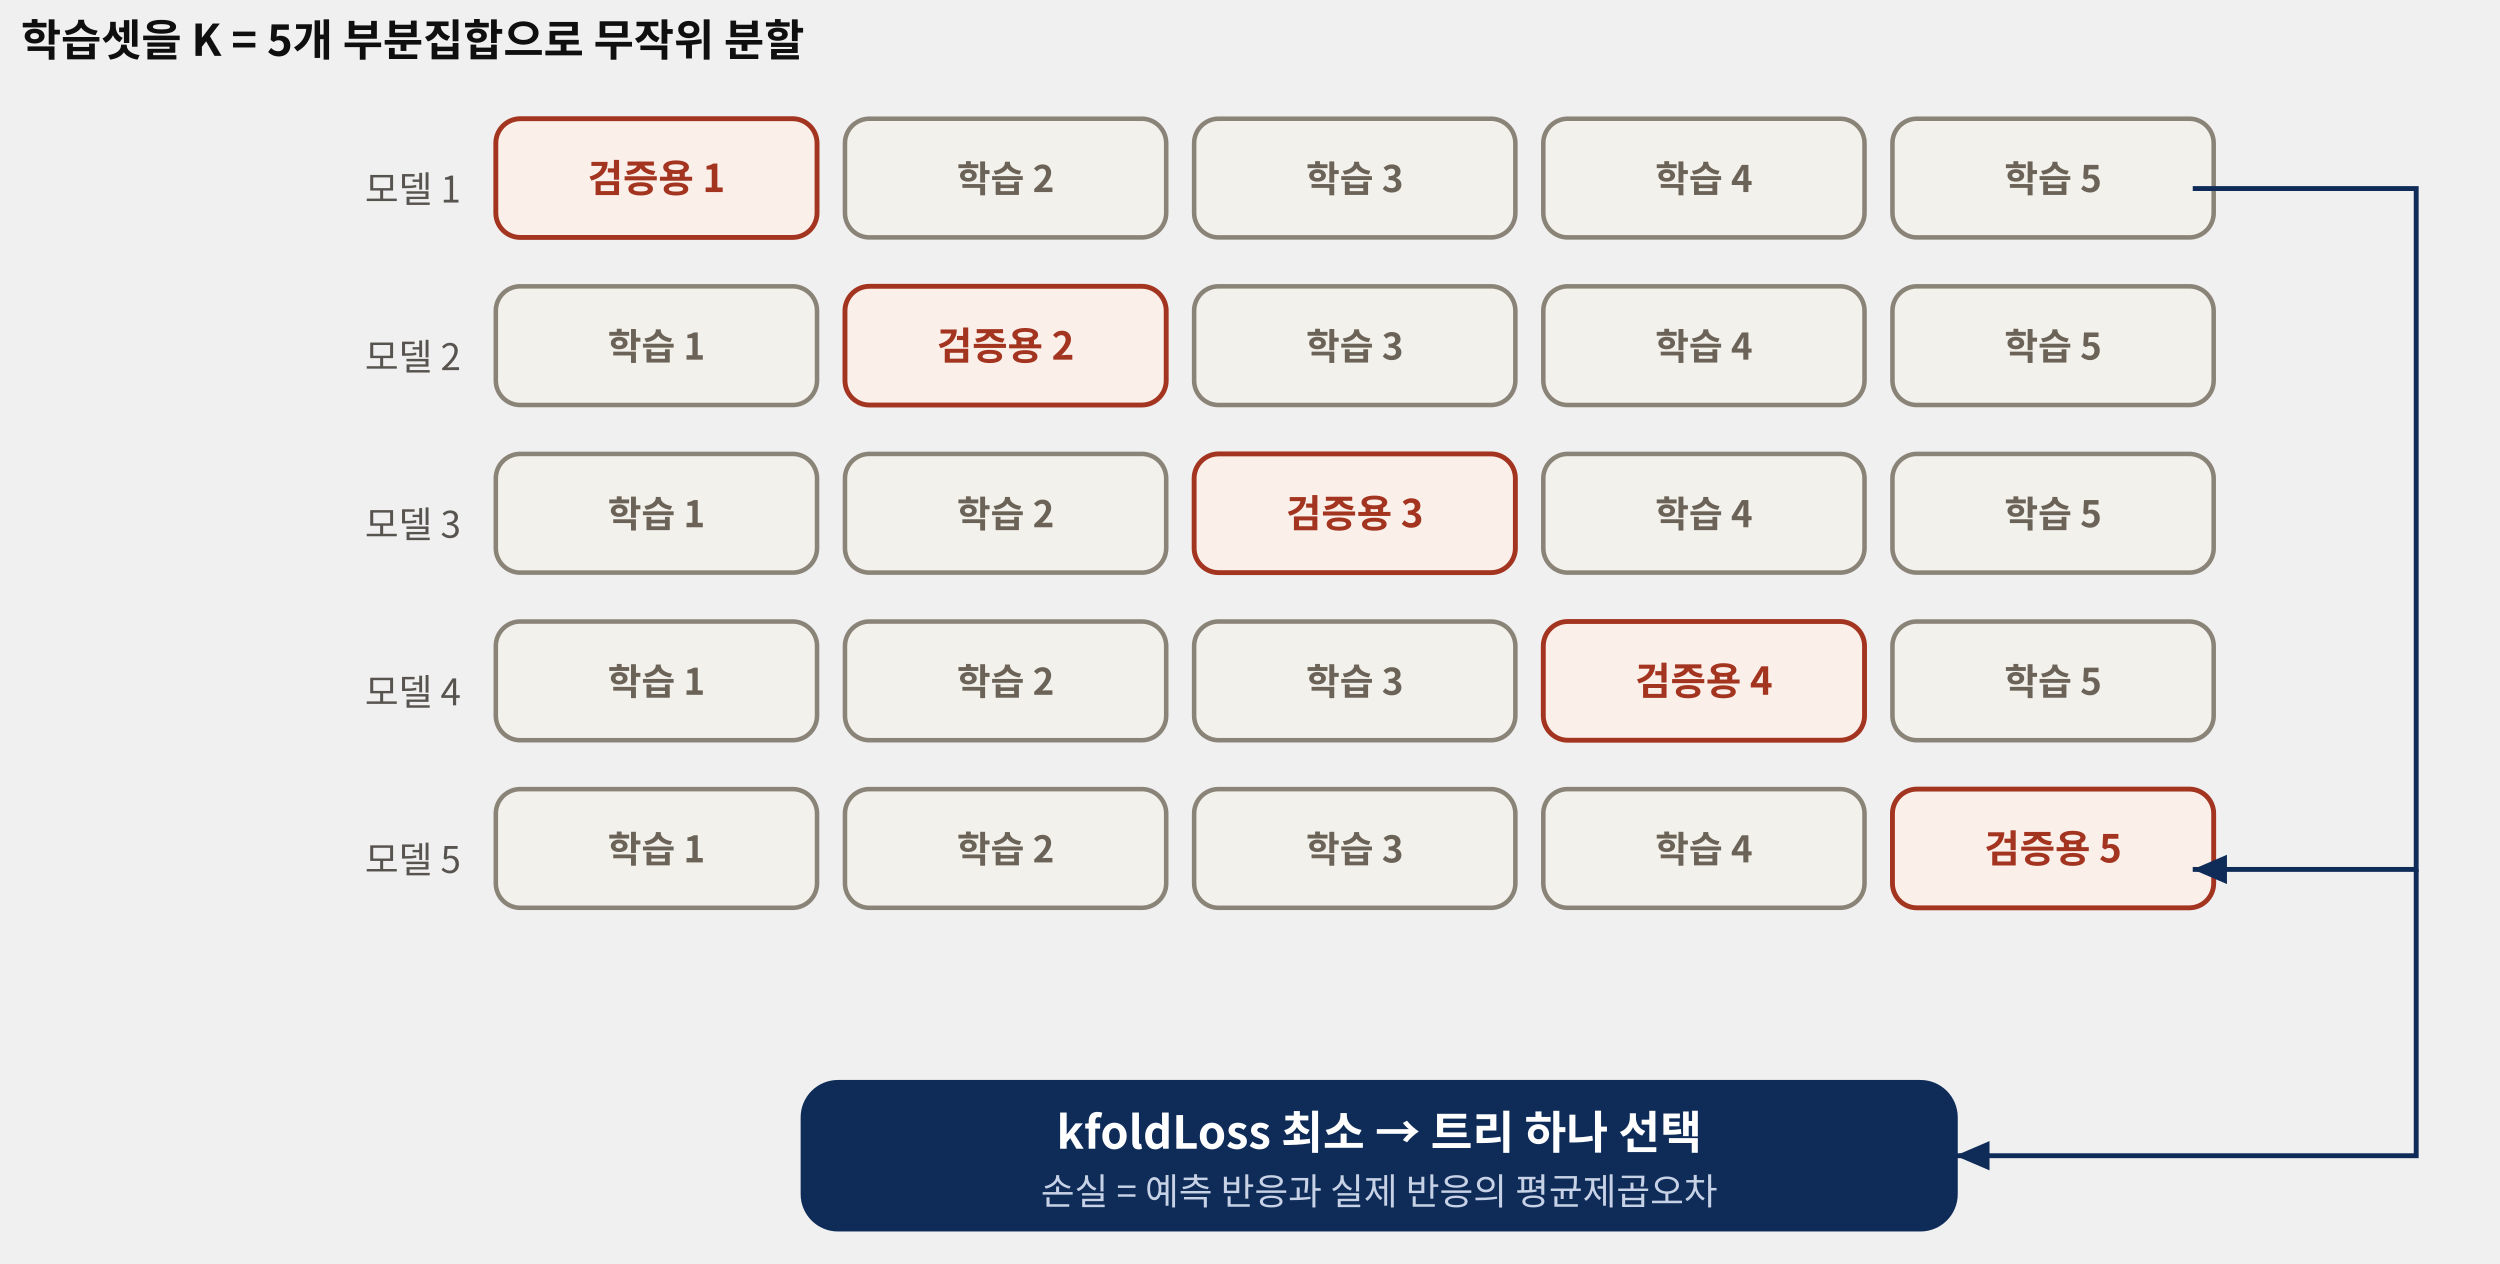
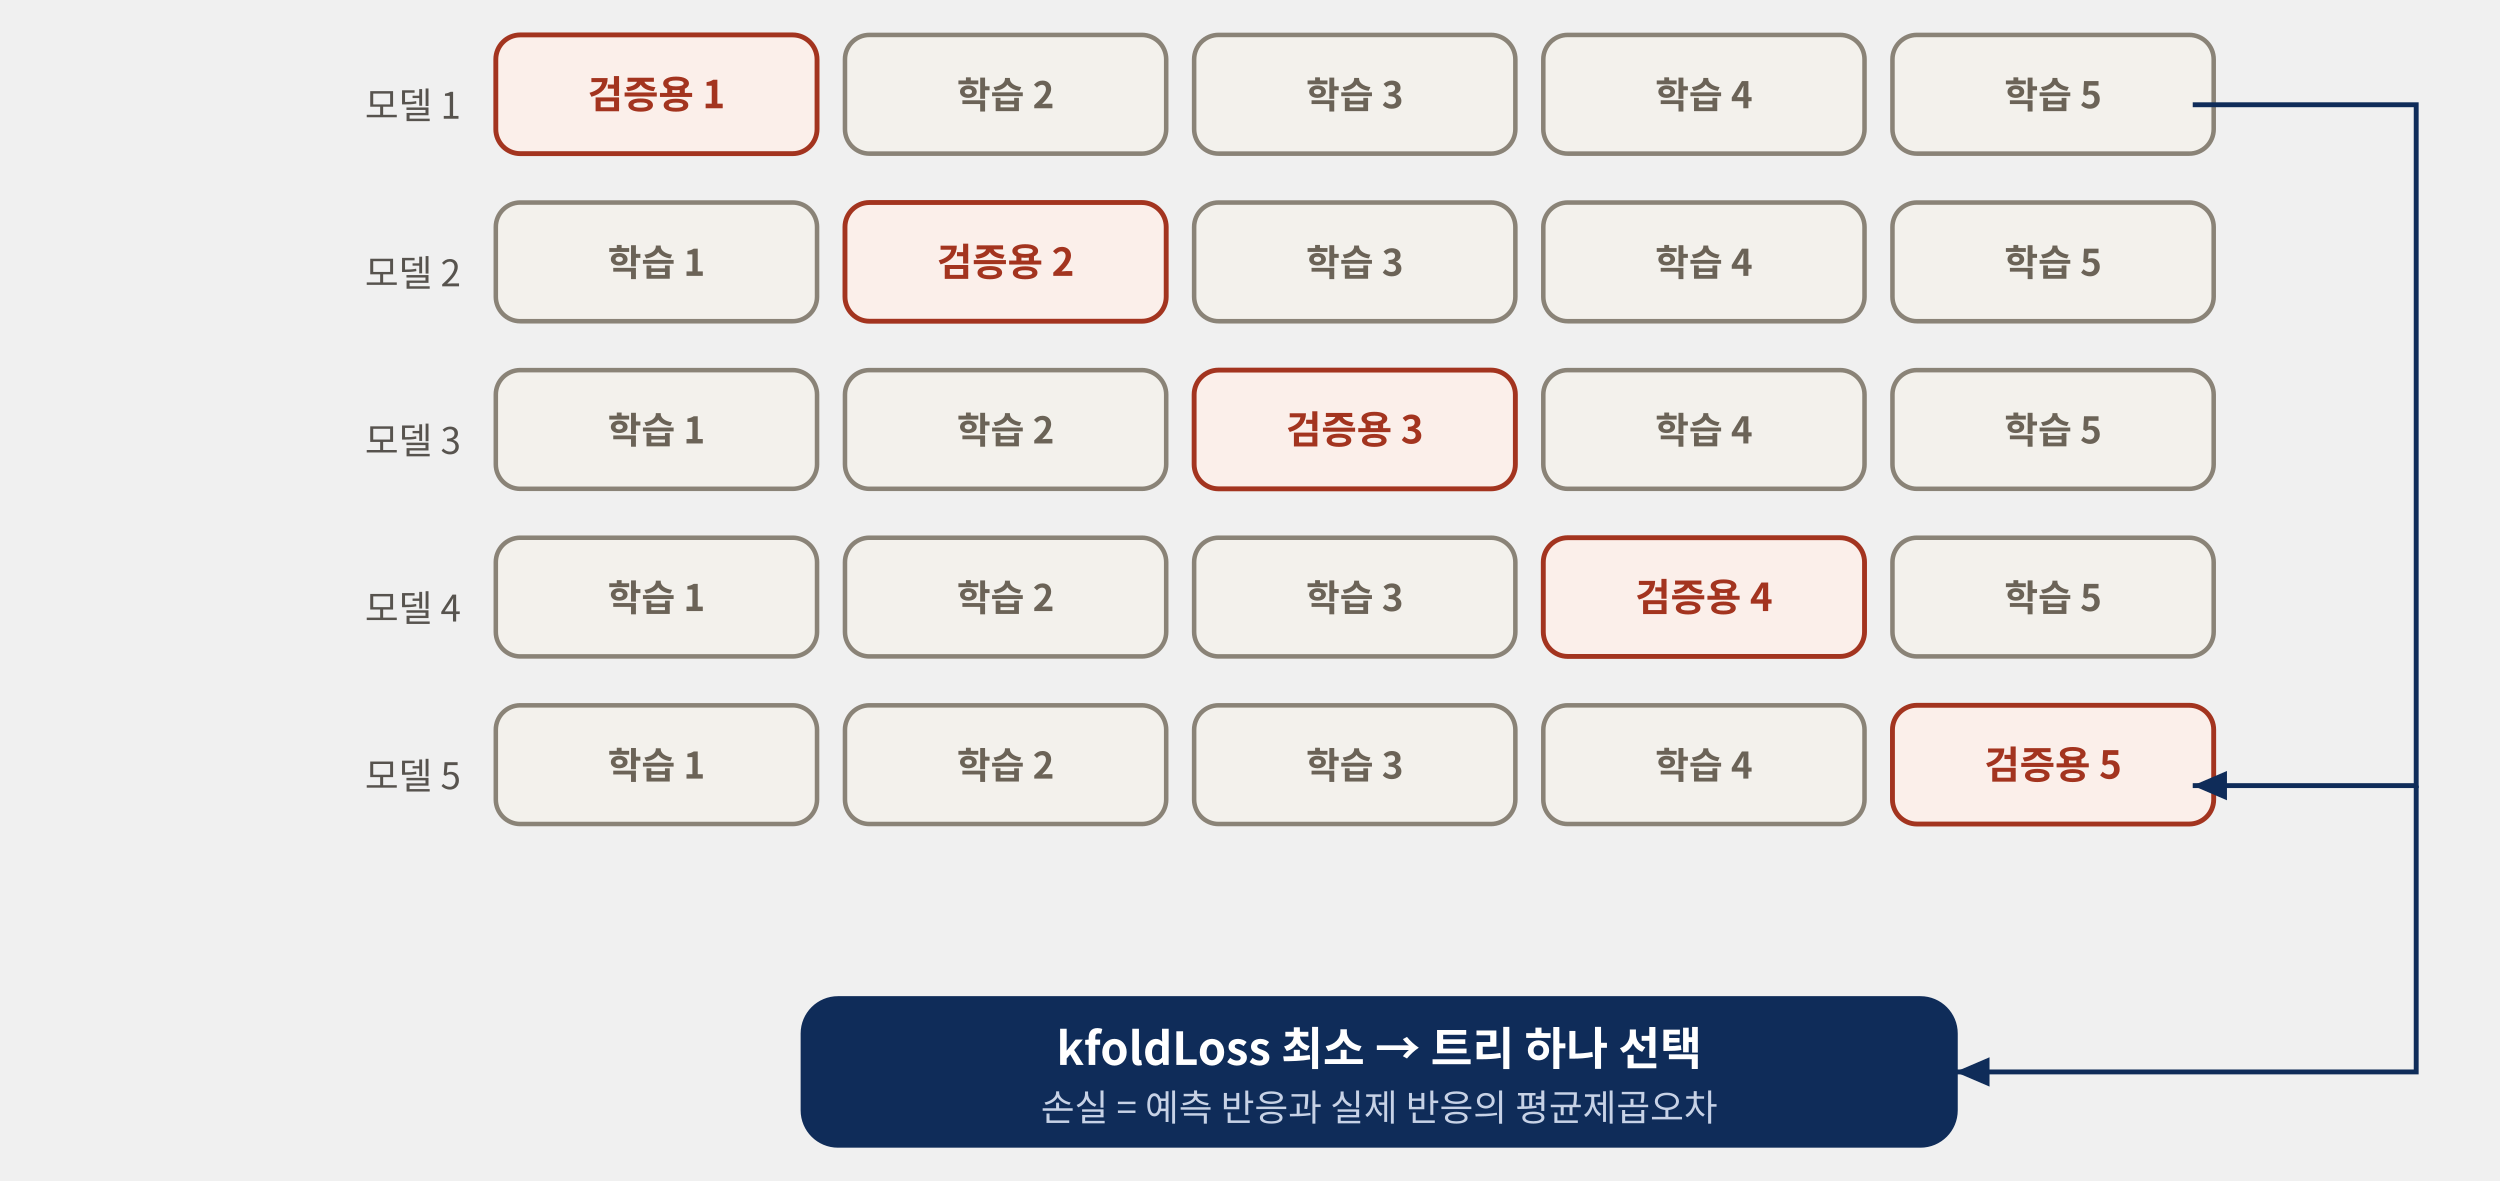
- <svg xmlns="http://www.w3.org/2000/svg" viewBox="8 6 716 362" font-family="Noto Sans CJK KR,Apple SD Gothic Neo,Malgun Gothic,Noto Sans KR,NanumGothic,Inter,system-ui,sans-serif" role="img">
+ <svg xmlns="http://www.w3.org/2000/svg" viewBox="8 30 716 338" font-family="Noto Sans CJK KR,Apple SD Gothic Neo,Malgun Gothic,Noto Sans KR,NanumGothic,Inter,system-ui,sans-serif" role="img">
  <defs>
    <marker id="ah" markerWidth="9" markerHeight="9" refX="7" refY="3" orient="auto">
      <path d="M0,0 L7,3 L0,6 Z" fill="#0F2C59" />
    </marker>
    <marker id="ahr" markerWidth="9" markerHeight="9" refX="7" refY="3" orient="auto">
      <path d="M0,0 L7,3 L0,6 Z" fill="#A3341F" />
    </marker>
    <marker id="ahg" markerWidth="9" markerHeight="9" refX="7" refY="3" orient="auto">
      <path d="M0,0 L7,3 L0,6 Z" fill="#1B6B3A" />
    </marker>
    <style>
      .t{fill:#0F0F10;font-size:13px;font-weight:700;text-anchor:middle}
      .tl{fill:#0F0F10;font-size:12.5px;font-weight:700;text-anchor:start}
      .s{fill:#57534E;font-size:10.5px;text-anchor:middle}
      .sl{fill:#57534E;font-size:10.5px;text-anchor:start}
      .sr{fill:#57534E;font-size:10.5px;text-anchor:end}
      .lab{fill:#0F2C59;font-size:11.5px;font-weight:700;text-anchor:middle}
      .labl{fill:#0F2C59;font-size:11.5px;font-weight:700;text-anchor:start}
      .box{fill:#fff;stroke:#0F2C59;stroke-width:1.4}
      .key{fill:#0F2C59;stroke:#0F2C59}
      .tk{fill:#fff;font-size:13px;font-weight:700;text-anchor:middle}
      .sk{fill:#C7D2E6;font-size:10.5px;text-anchor:middle}
      .good{fill:#E8F1EA;stroke:#1B6B3A;stroke-width:1.4}
      .goodt{fill:#1B6B3A;font-size:11px;font-weight:700;text-anchor:middle}
      .warn{fill:#FBEFEA;stroke:#A3341F;stroke-width:1.4}
      .warnt{fill:#A3341F;font-size:11px;font-weight:700;text-anchor:middle}
      .muted{fill:#F3F1EC;stroke:#8A8377;stroke-width:1.3}
      .mutedt{fill:#6B6357;font-size:10.5px;font-weight:700;text-anchor:middle}
      .a{stroke:#0F2C59;stroke-width:1.4;fill:none;marker-end:url(#ah)}
      .ar{stroke:#A3341F;stroke-width:1.4;fill:none;marker-end:url(#ahr)}
      .ag{stroke:#1B6B3A;stroke-width:1.4;fill:none;marker-end:url(#ahg)}
      .plain{stroke:#0F2C59;stroke-width:1.3;fill:none}
      .axis{stroke:#8A8377;stroke-width:1.1;fill:none}
      .grid{stroke:#E7E5E4;stroke-width:1;fill:none}
      .ln{stroke:#0F2C59;stroke-width:2.2;fill:none;stroke-linejoin:round;stroke-linecap:round}
      .lnr{stroke:#A3341F;stroke-width:2.2;fill:none;stroke-linejoin:round;stroke-linecap:round}
      .lng{stroke:#1B6B3A;stroke-width:2.2;fill:none;stroke-linejoin:round;stroke-linecap:round}
      .lnthin{stroke:#9AA9C4;stroke-width:1.1;fill:none;stroke-linejoin:round}
      .dash{stroke:#8A8377;stroke-width:1.2;fill:none;stroke-dasharray:5 4}
      .band{fill:#0F2C59;opacity:.07}
      .bandr{fill:#A3341F;opacity:.09}
      .edge{fill:none;stroke:#0F2C59;stroke-width:1.3}
      .halo{paint-order:stroke fill;stroke:#FAFAF9;stroke-width:3.5px;stroke-linejoin:round}
    </style>
  </defs>
-   <text class="tl" x="14" y="22">학습셋을 K = 5개 부분집합으로 무작위 분할</text>
  <text class="sr" x="140" y="64">모델 1</text>
  <rect class="warn" x="150" y="40" width="92" height="34" rx="7" />
  <text class="warnt" x="196.0" y="61">검증용 1</text>
  <rect class="muted" x="250" y="40" width="92" height="34" rx="7" />
  <text class="mutedt" x="296.0" y="61">학습 2</text>
  <rect class="muted" x="350" y="40" width="92" height="34" rx="7" />
  <text class="mutedt" x="396.0" y="61">학습 3</text>
  <rect class="muted" x="450" y="40" width="92" height="34" rx="7" />
  <text class="mutedt" x="496.0" y="61">학습 4</text>
  <rect class="muted" x="550" y="40" width="92" height="34" rx="7" />
  <text class="mutedt" x="596.0" y="61">학습 5</text>
  <text class="sr" x="140" y="112">모델 2</text>
  <rect class="muted" x="150" y="88" width="92" height="34" rx="7" />
  <text class="mutedt" x="196.0" y="109">학습 1</text>
  <rect class="warn" x="250" y="88" width="92" height="34" rx="7" />
  <text class="warnt" x="296.0" y="109">검증용 2</text>
  <rect class="muted" x="350" y="88" width="92" height="34" rx="7" />
  <text class="mutedt" x="396.0" y="109">학습 3</text>
  <rect class="muted" x="450" y="88" width="92" height="34" rx="7" />
  <text class="mutedt" x="496.0" y="109">학습 4</text>
  <rect class="muted" x="550" y="88" width="92" height="34" rx="7" />
  <text class="mutedt" x="596.0" y="109">학습 5</text>
  <text class="sr" x="140" y="160">모델 3</text>
  <rect class="muted" x="150" y="136" width="92" height="34" rx="7" />
  <text class="mutedt" x="196.0" y="157">학습 1</text>
  <rect class="muted" x="250" y="136" width="92" height="34" rx="7" />
  <text class="mutedt" x="296.0" y="157">학습 2</text>
  <rect class="warn" x="350" y="136" width="92" height="34" rx="7" />
  <text class="warnt" x="396.0" y="157">검증용 3</text>
  <rect class="muted" x="450" y="136" width="92" height="34" rx="7" />
  <text class="mutedt" x="496.0" y="157">학습 4</text>
  <rect class="muted" x="550" y="136" width="92" height="34" rx="7" />
  <text class="mutedt" x="596.0" y="157">학습 5</text>
  <text class="sr" x="140" y="208">모델 4</text>
  <rect class="muted" x="150" y="184" width="92" height="34" rx="7" />
  <text class="mutedt" x="196.0" y="205">학습 1</text>
  <rect class="muted" x="250" y="184" width="92" height="34" rx="7" />
  <text class="mutedt" x="296.0" y="205">학습 2</text>
  <rect class="muted" x="350" y="184" width="92" height="34" rx="7" />
  <text class="mutedt" x="396.0" y="205">학습 3</text>
  <rect class="warn" x="450" y="184" width="92" height="34" rx="7" />
  <text class="warnt" x="496.0" y="205">검증용 4</text>
  <rect class="muted" x="550" y="184" width="92" height="34" rx="7" />
  <text class="mutedt" x="596.0" y="205">학습 5</text>
  <text class="sr" x="140" y="256">모델 5</text>
  <rect class="muted" x="150" y="232" width="92" height="34" rx="7" />
  <text class="mutedt" x="196.0" y="253">학습 1</text>
  <rect class="muted" x="250" y="232" width="92" height="34" rx="7" />
  <text class="mutedt" x="296.0" y="253">학습 2</text>
  <rect class="muted" x="350" y="232" width="92" height="34" rx="7" />
  <text class="mutedt" x="396.0" y="253">학습 3</text>
  <rect class="muted" x="450" y="232" width="92" height="34" rx="7" />
  <text class="mutedt" x="496.0" y="253">학습 4</text>
  <rect class="warn" x="550" y="232" width="92" height="34" rx="7" />
  <text class="warnt" x="596.0" y="253">검증용 5</text>
  <path class="a" d="M636,60 L700,60 L700,255 L636,255" />
  <rect class="box key" x="238" y="316" width="330" height="42" rx="10" />
  <text class="tk" x="403" y="335">kfoldLoss 최소 → 트리 하나 선택</text>
  <text class="sk" x="403" y="351">손실 = 예측 반응과 실제 반응의 평균제곱오차</text>
  <path class="a" d="M700,255 L700,337 L568,337" />
</svg>
